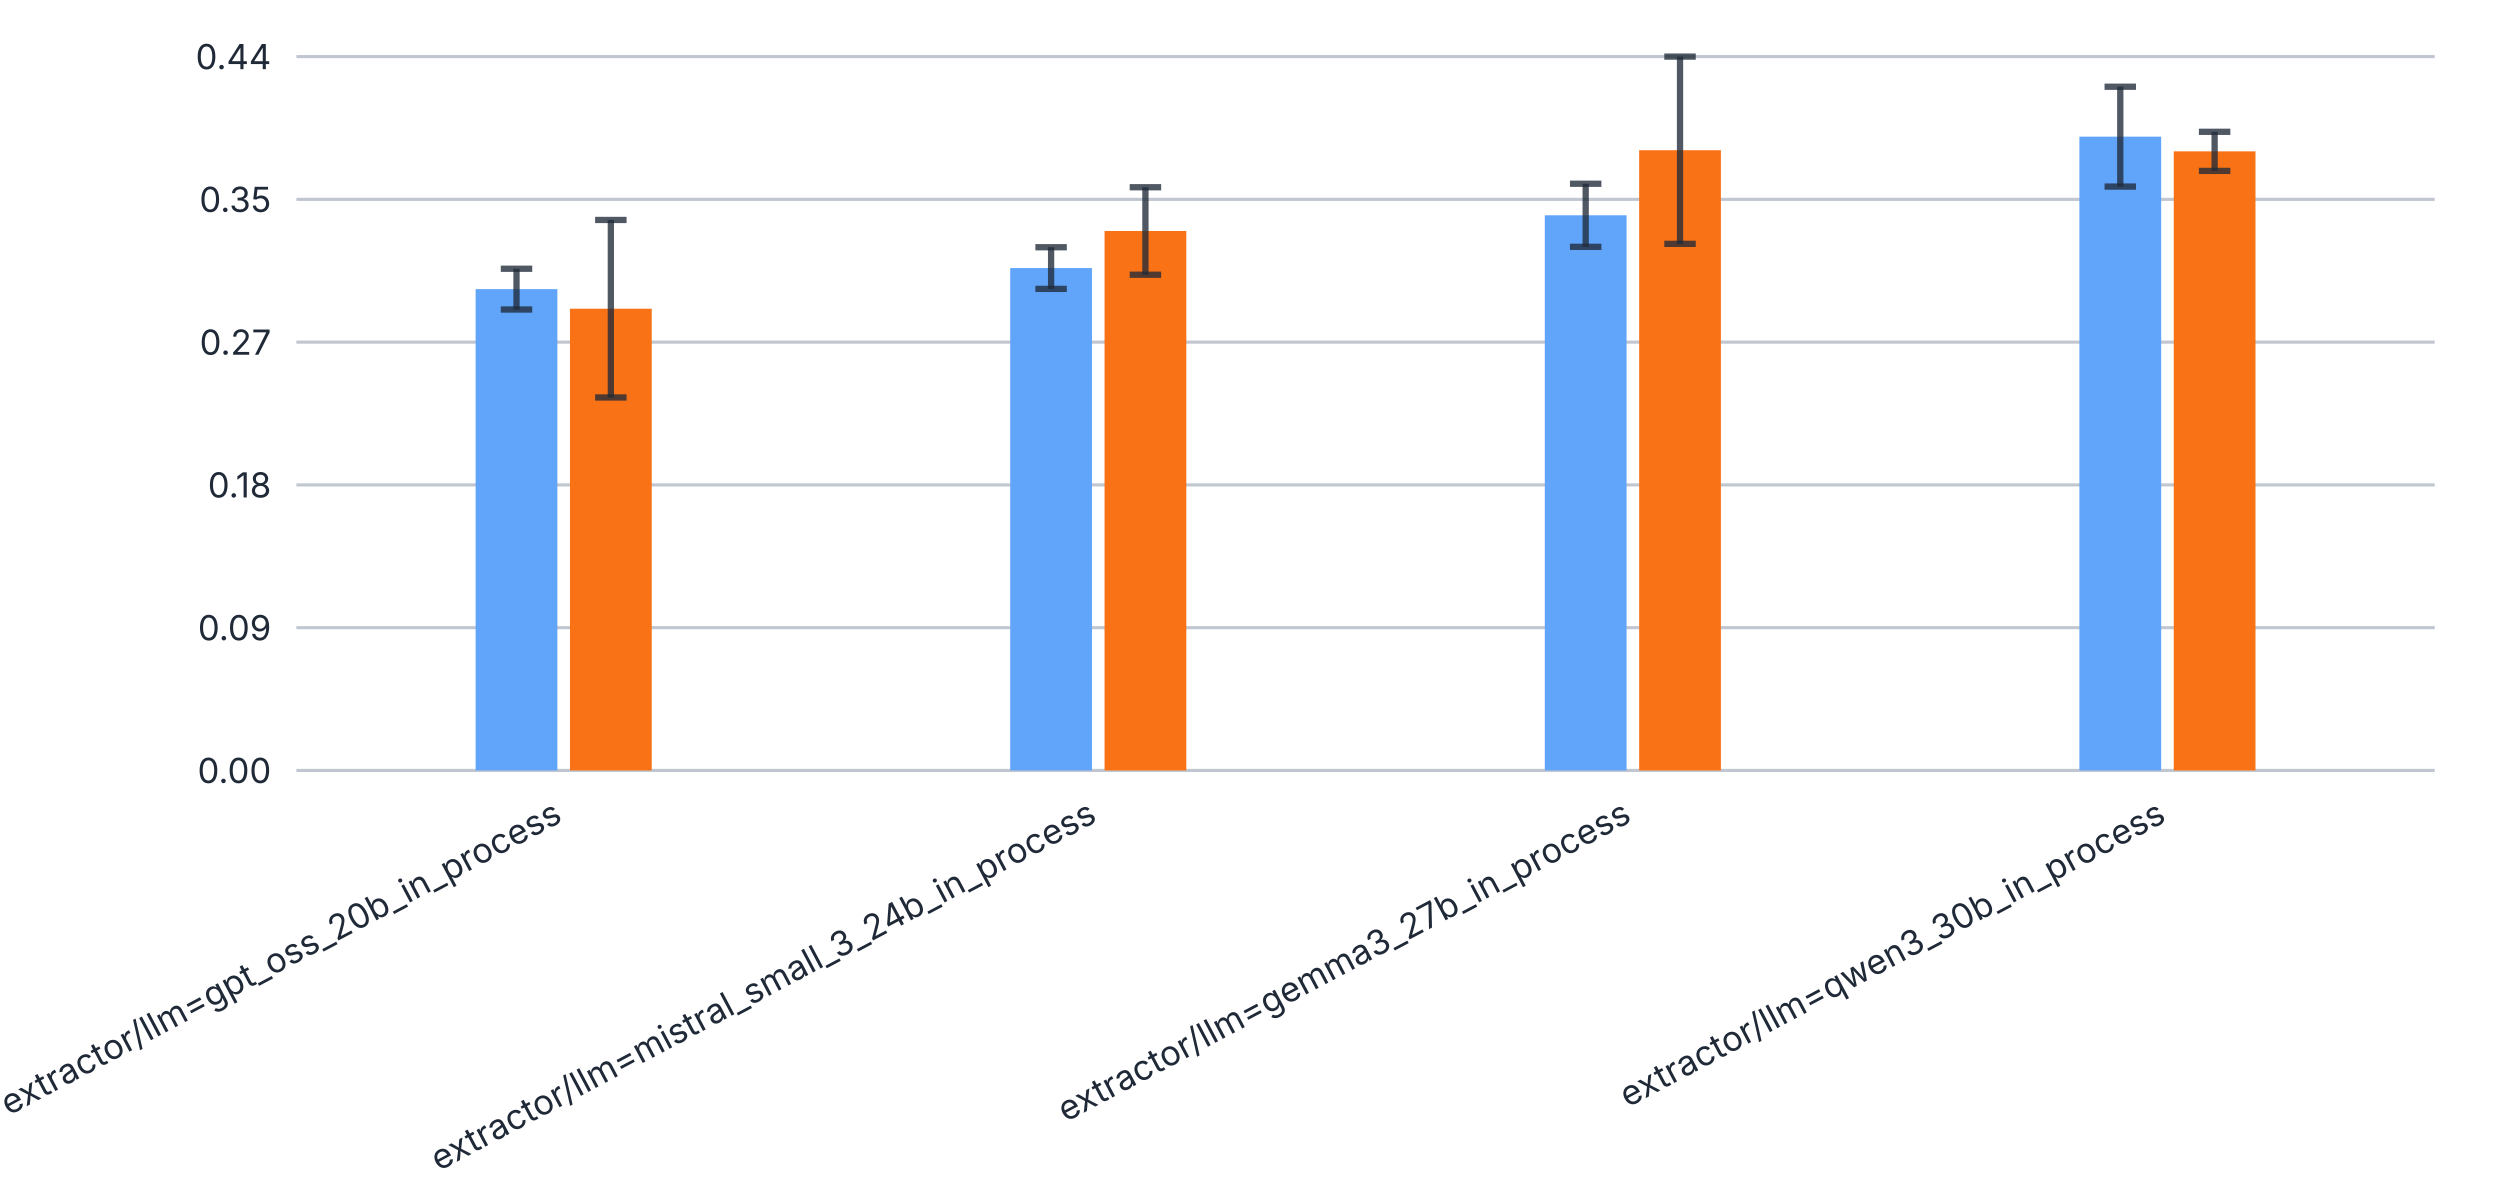
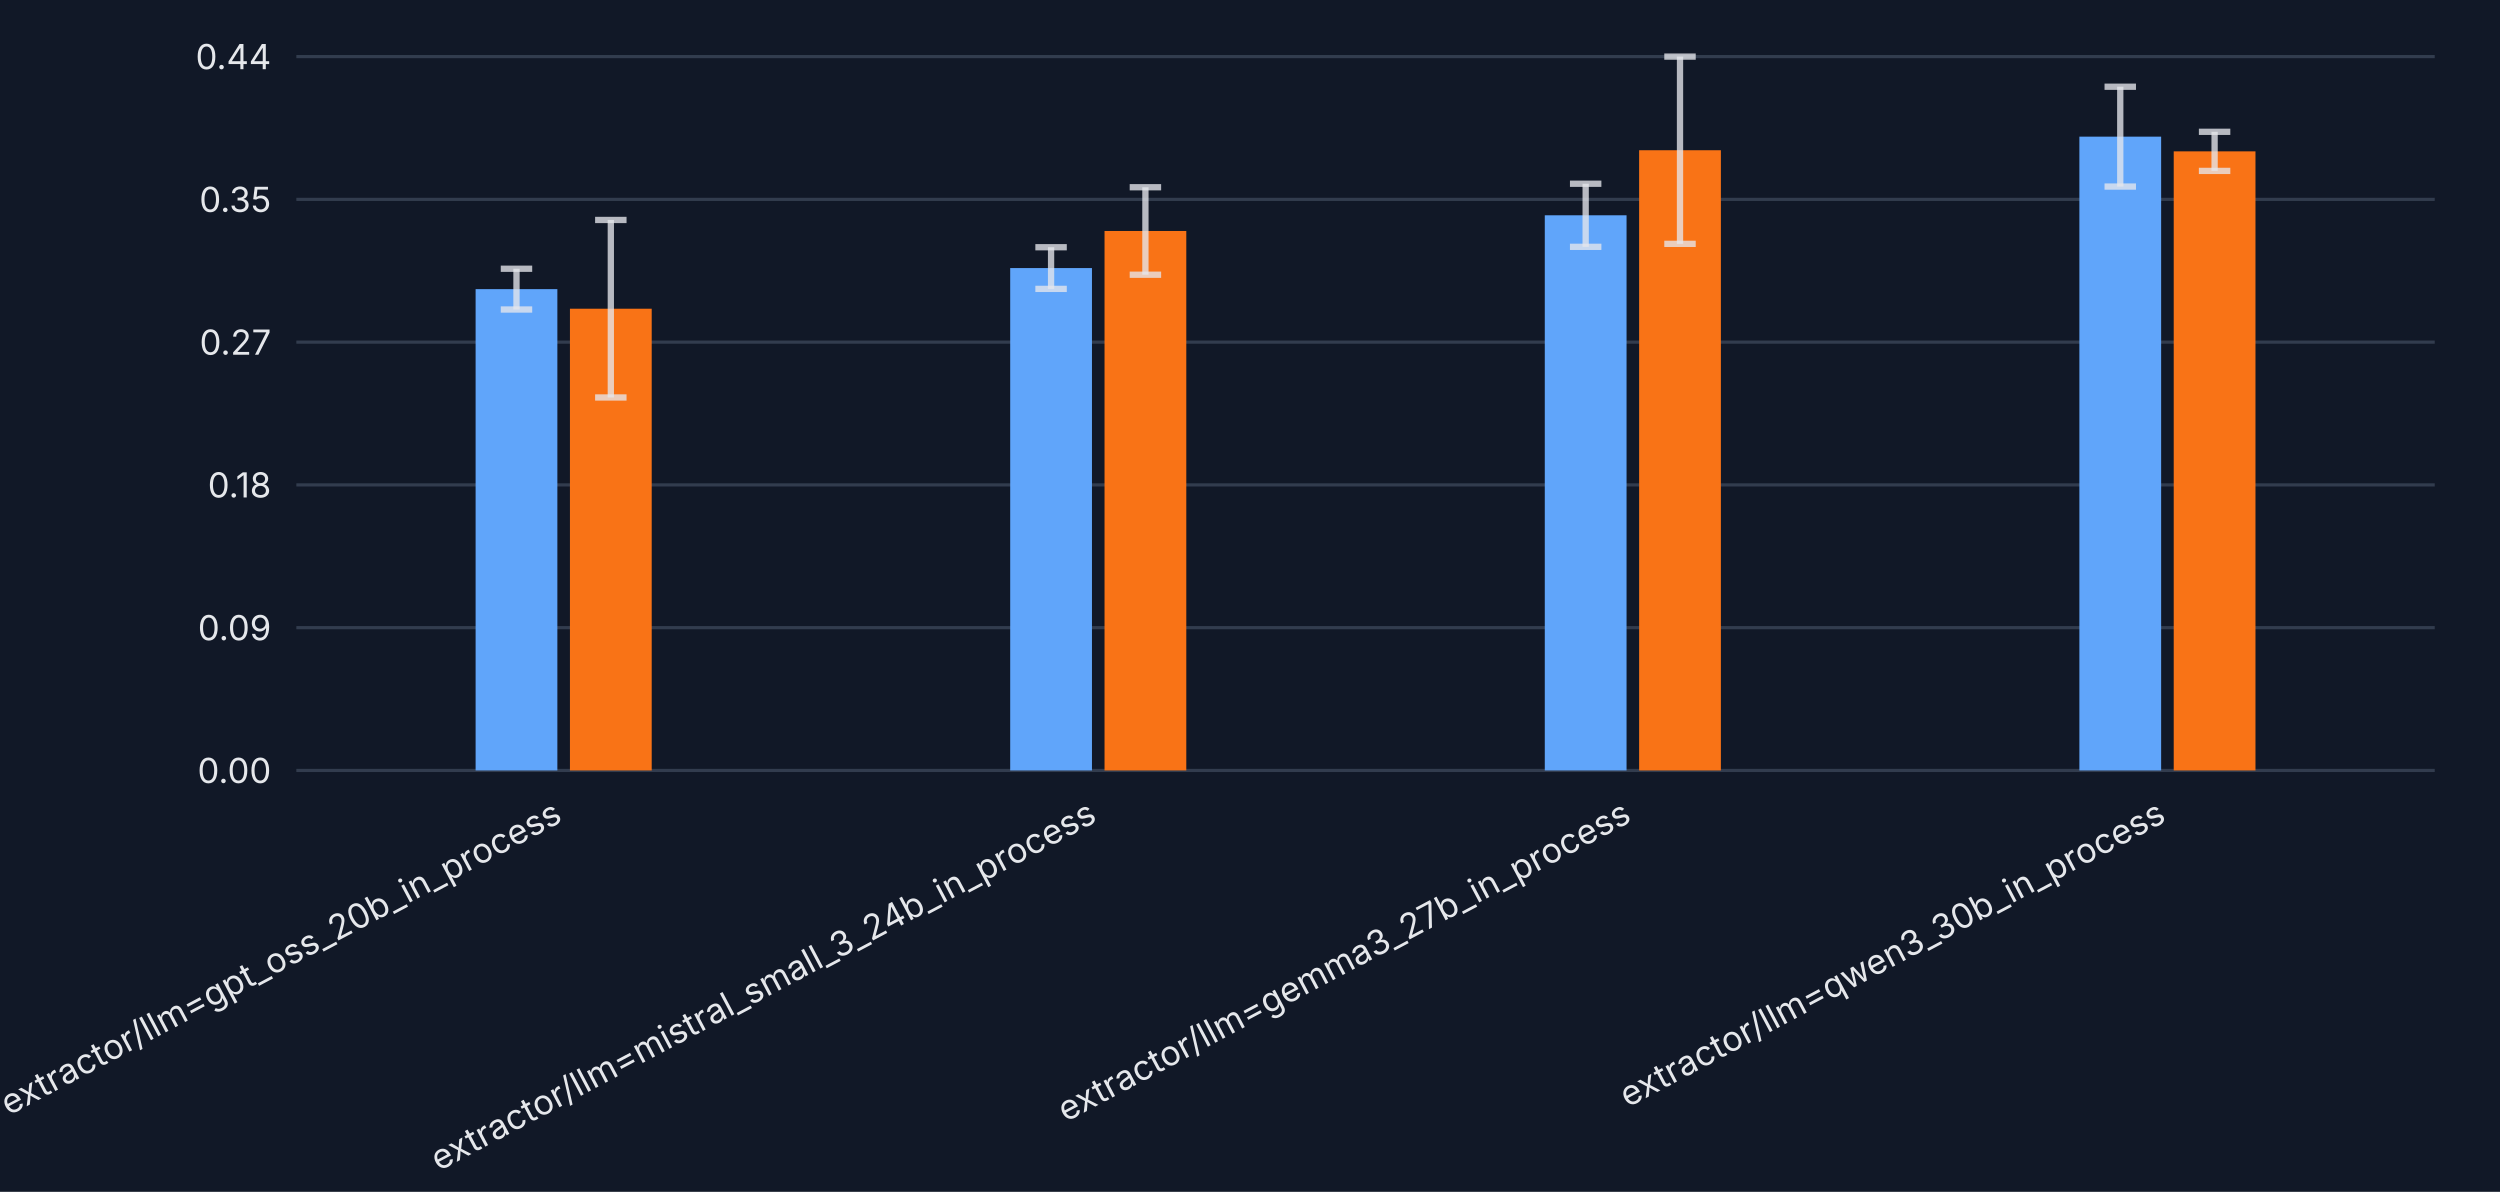
- <svg xmlns="http://www.w3.org/2000/svg" width="795" height="378" viewBox="0 0 795 378" style="color: rgb(31, 41, 55); font-family: Inter, Arial, sans-serif; background-color: rgba(0, 0, 0, 0);">
-   <rect x="0" y="0" width="795" height="378" fill="rgb(255, 255, 255)" />
-   <g transform="translate(34.24805, 0)">
+ <svg xmlns="http://www.w3.org/2000/svg" width="795" height="379" viewBox="0 0 795 379" style="color: rgb(229, 231, 235); font-family: Inter, Arial, sans-serif; background-color: rgba(0, 0, 0, 0);">
+   <rect x="0" y="0" width="795" height="379" fill="rgb(17, 24, 39)" />
+   <g transform="translate(34.2421, 0)">
    <line x1="60" x2="740" y1="245" y2="245" stroke="#64748b66" stroke-width="1" />
    <text x="52" y="249" text-anchor="end" fill="currentColor" font-size="11">0.00</text>
    <line x1="60" x2="740" y1="199.6" y2="199.6" stroke="#64748b66" stroke-width="1" />
    <text x="52" y="203.6" text-anchor="end" fill="currentColor" font-size="11">0.09</text>
    <line x1="60" x2="740" y1="154.2" y2="154.2" stroke="#64748b66" stroke-width="1" />
    <text x="52" y="158.2" text-anchor="end" fill="currentColor" font-size="11">0.18</text>
    <line x1="60" x2="740" y1="108.8" y2="108.8" stroke="#64748b66" stroke-width="1" />
    <text x="52" y="112.8" text-anchor="end" fill="currentColor" font-size="11">0.27</text>
    <line x1="60" x2="740" y1="63.4" y2="63.4" stroke="#64748b66" stroke-width="1" />
    <text x="52" y="67.4" text-anchor="end" fill="currentColor" font-size="11">0.35</text>
    <line x1="60" x2="740" y1="18" y2="18" stroke="#64748b66" stroke-width="1" />
    <text x="52" y="22" text-anchor="end" fill="currentColor" font-size="11">0.44</text>
    <rect x="117" y="91.943" width="26" height="153.057" fill="#60a5fa" style="cursor: crosshair;" />
    <line x1="130" x2="130" y1="85.46" y2="98.425" stroke="currentColor" stroke-opacity="0.78" stroke-width="2" />
    <line x1="125" x2="135" y1="85.46" y2="85.46" stroke="currentColor" stroke-opacity="0.78" stroke-width="2" />
    <line x1="125" x2="135" y1="98.425" y2="98.425" stroke="currentColor" stroke-opacity="0.78" stroke-width="2" />
    <rect x="147" y="98.172" width="26" height="146.828" fill="#f97316" style="cursor: crosshair;" />
    <line x1="160" x2="160" y1="69.948" y2="126.397" stroke="currentColor" stroke-opacity="0.78" stroke-width="2" />
    <line x1="155" x2="165" y1="69.948" y2="69.948" stroke="currentColor" stroke-opacity="0.78" stroke-width="2" />
    <line x1="155" x2="165" y1="126.397" y2="126.397" stroke="currentColor" stroke-opacity="0.78" stroke-width="2" />
    <text x="145" y="261" transform="rotate(-28 145 261)" text-anchor="end" fill="currentColor" font-size="11">extractor/llm=gpt_oss_20b_in_process</text>
    <rect x="287" y="85.244" width="26" height="159.756" fill="#60a5fa" style="cursor: crosshair;" />
    <line x1="300" x2="300" y1="78.621" y2="91.867" stroke="currentColor" stroke-opacity="0.78" stroke-width="2" />
    <line x1="295" x2="305" y1="78.621" y2="78.621" stroke="currentColor" stroke-opacity="0.78" stroke-width="2" />
    <line x1="295" x2="305" y1="91.867" y2="91.867" stroke="currentColor" stroke-opacity="0.78" stroke-width="2" />
    <rect x="317" y="73.453" width="26" height="171.547" fill="#f97316" style="cursor: crosshair;" />
    <line x1="330" x2="330" y1="59.543" y2="87.363" stroke="currentColor" stroke-opacity="0.78" stroke-width="2" />
    <line x1="325" x2="335" y1="59.543" y2="59.543" stroke="currentColor" stroke-opacity="0.78" stroke-width="2" />
    <line x1="325" x2="335" y1="87.363" y2="87.363" stroke="currentColor" stroke-opacity="0.78" stroke-width="2" />
    <text x="315" y="261" transform="rotate(-28 315 261)" text-anchor="end" fill="currentColor" font-size="11">extractor/llm=mistral_small_3_24b_in_process</text>
    <rect x="457" y="68.461" width="26" height="176.539" fill="#60a5fa" style="cursor: crosshair;" />
    <line x1="470" x2="470" y1="58.43" y2="78.492" stroke="currentColor" stroke-opacity="0.78" stroke-width="2" />
    <line x1="465" x2="475" y1="58.43" y2="58.43" stroke="currentColor" stroke-opacity="0.78" stroke-width="2" />
    <line x1="465" x2="475" y1="78.492" y2="78.492" stroke="currentColor" stroke-opacity="0.78" stroke-width="2" />
    <rect x="487" y="47.772" width="26" height="197.228" fill="#f97316" style="cursor: crosshair;" />
    <line x1="500" x2="500" y1="18" y2="77.543" stroke="currentColor" stroke-opacity="0.78" stroke-width="2" />
    <line x1="495" x2="505" y1="18" y2="18" stroke="currentColor" stroke-opacity="0.78" stroke-width="2" />
    <line x1="495" x2="505" y1="77.543" y2="77.543" stroke="currentColor" stroke-opacity="0.78" stroke-width="2" />
    <text x="485" y="261" transform="rotate(-28 485 261)" text-anchor="end" fill="currentColor" font-size="11">extractor/llm=gemma3_27b_in_process</text>
    <rect x="627" y="43.454" width="26" height="201.546" fill="#60a5fa" style="cursor: crosshair;" />
    <line x1="640" x2="640" y1="27.579" y2="59.329" stroke="currentColor" stroke-opacity="0.78" stroke-width="2" />
    <line x1="635" x2="645" y1="27.579" y2="27.579" stroke="currentColor" stroke-opacity="0.78" stroke-width="2" />
    <line x1="635" x2="645" y1="59.329" y2="59.329" stroke="currentColor" stroke-opacity="0.78" stroke-width="2" />
    <rect x="657" y="48.131" width="26" height="196.869" fill="#f97316" style="cursor: crosshair;" />
    <line x1="670" x2="670" y1="41.914" y2="54.348" stroke="currentColor" stroke-opacity="0.78" stroke-width="2" />
    <line x1="665" x2="675" y1="41.914" y2="41.914" stroke="currentColor" stroke-opacity="0.78" stroke-width="2" />
    <line x1="665" x2="675" y1="54.348" y2="54.348" stroke="currentColor" stroke-opacity="0.78" stroke-width="2" />
    <text x="655" y="261" transform="rotate(-28 655 261)" text-anchor="end" fill="currentColor" font-size="11">extractor/llm=qwen3_30b_in_process</text>
  </g>
</svg>
